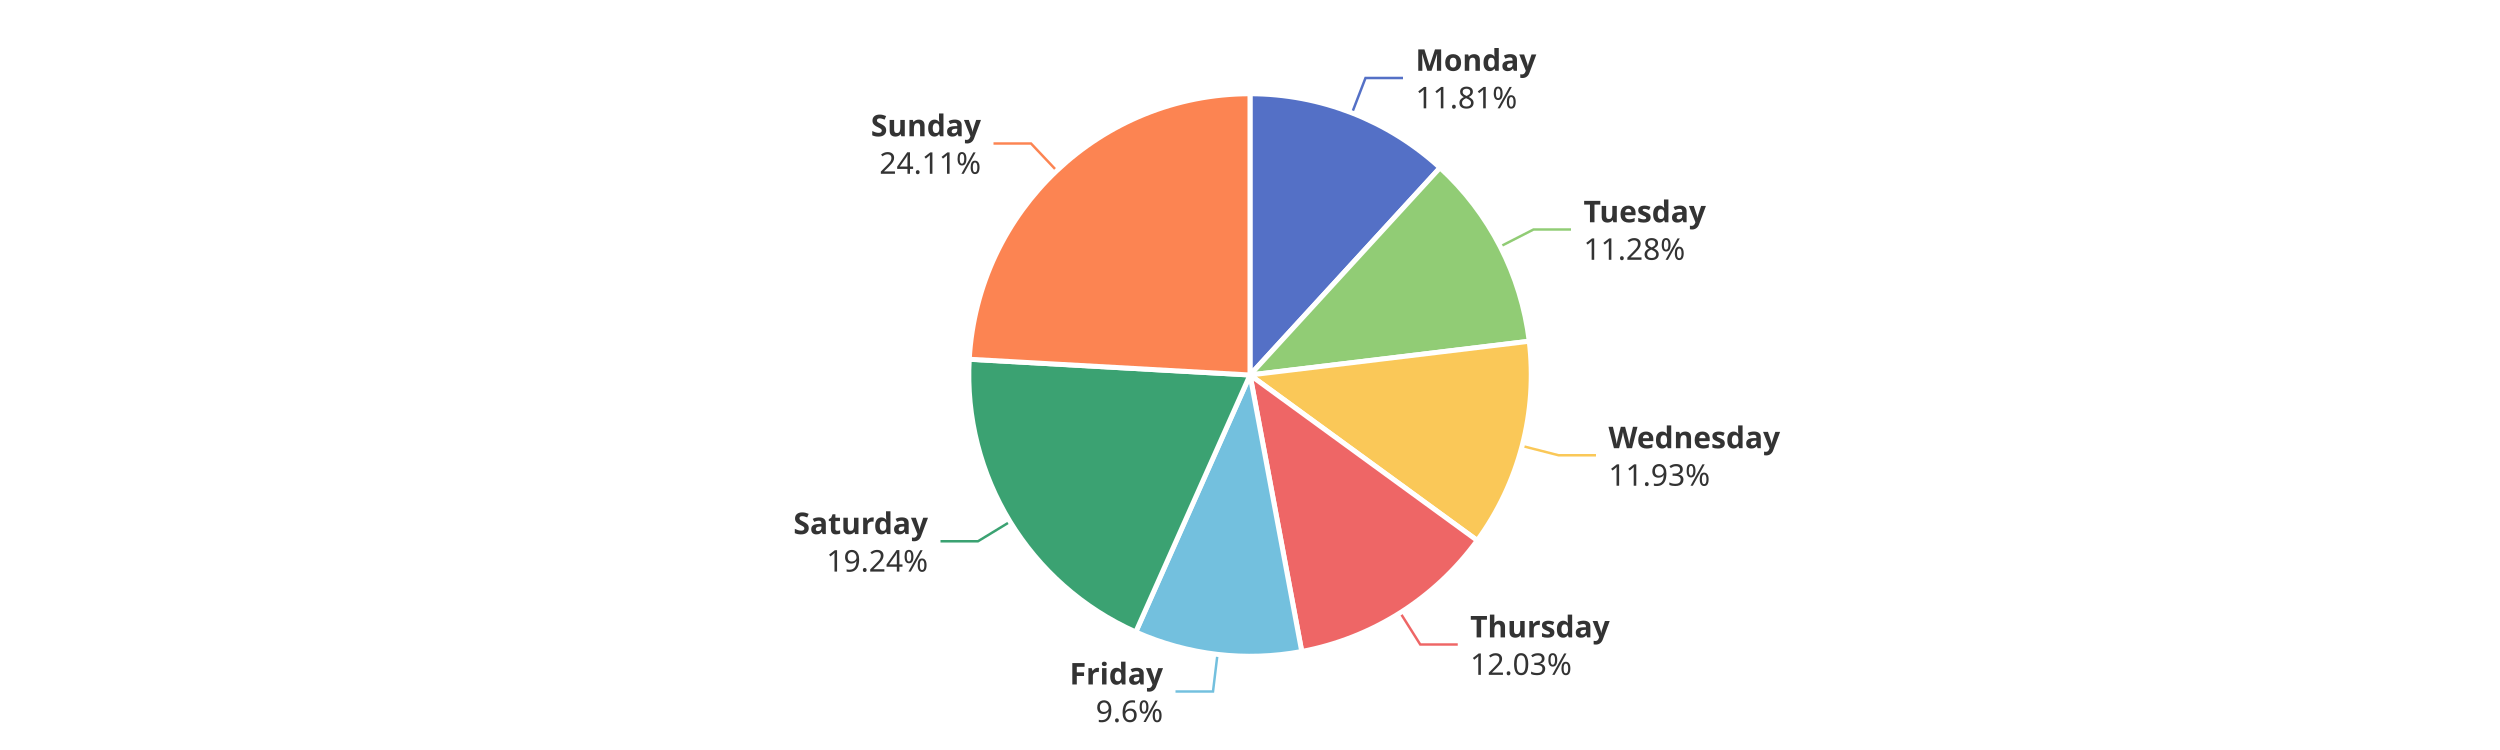
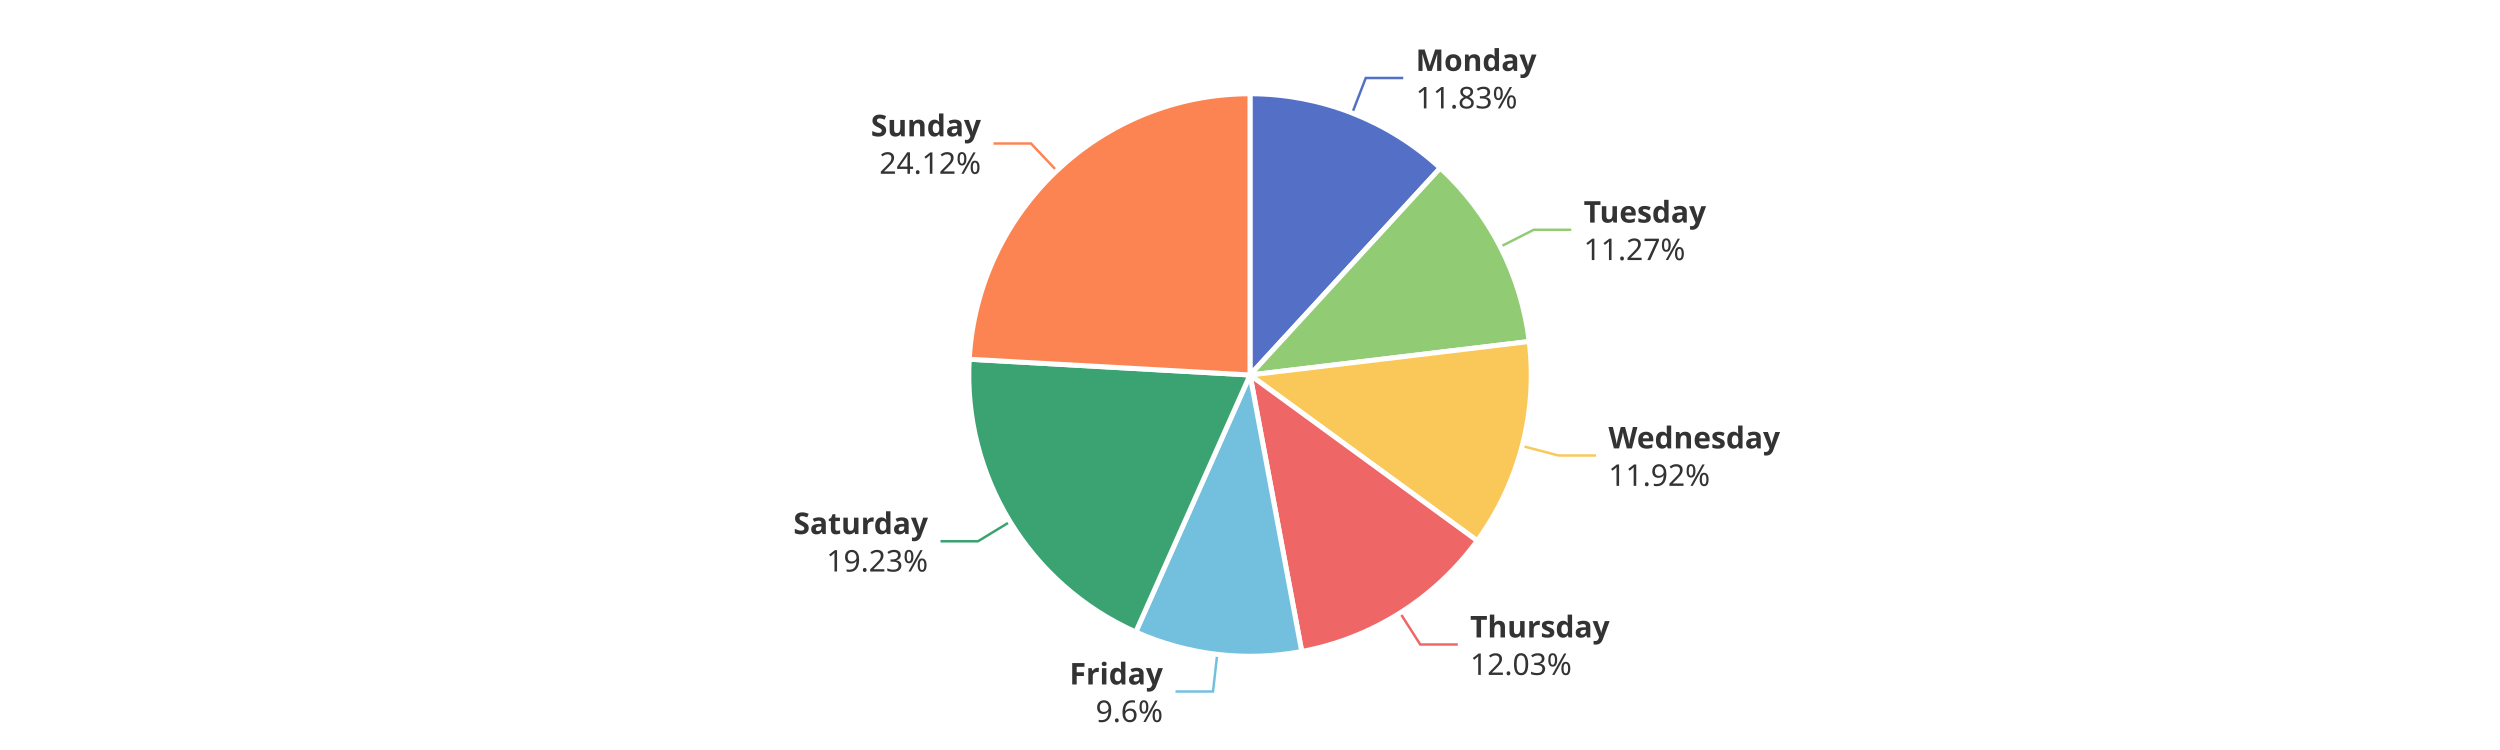
<svg xmlns="http://www.w3.org/2000/svg" width="1000" height="300" version="1.1" baseProfile="full" viewBox="0 0 1000 300">
  <rect width="1000" height="300" x="0" y="0" id="0" fill="#ffffff" />
-   <polyline points="540.8 45.2 546.2 31.2 561.2 31.2" fill="none" stroke="#5470c6" />
-   <polyline points="600.1 98.6 613.4 91.8 628.4 91.8" fill="none" stroke="#91cc75" />
-   <polyline points="608.9 178.4 623.4 182.1 638.4 182.1" fill="none" stroke="#fac858" />
-   <polyline points="560.1 245.1 568.1 257.8 583.1 257.8" fill="none" stroke="#ee6666" />
-   <polyline points="487 261.7 485.2 276.6 470.2 276.6" fill="none" stroke="#73c0de" />
+   <polyline points="540.9 45.2 546.3 31.2 561.3 31.2" fill="none" stroke="#5470c6" />
+   <polyline points="600.1 98.7 613.5 91.9 628.5 91.9" fill="none" stroke="#91cc75" />
+   <polyline points="608.9 178.4 623.4 182.2 638.4 182.2" fill="none" stroke="#fac858" />
+   <polyline points="560 245.1 568.1 257.8 583.1 257.8" fill="none" stroke="#ee6666" />
+   <polyline points="486.9 261.7 485.2 276.6 470.2 276.6" fill="none" stroke="#73c0de" />
  <polyline points="404 208.7 391.2 216.5 376.2 216.5" fill="none" stroke="#3ba272" />
  <polyline points="422.7 68.3 412.4 57.4 397.4 57.4" fill="none" stroke="#fc8452" />
-   <path d="M500 37.5A112.5 112.5 0 0 1 576 67.1L500 150Z" fill="#5470c6" stroke="#fff" stroke-width="2" stroke-linejoin="round" />
-   <path d="M576 67.1A112.5 112.5 0 0 1 611.7 136.5L500 150Z" fill="#91cc75" stroke="#fff" stroke-width="2" stroke-linejoin="round" />
-   <path d="M611.7 136.5A112.5 112.5 0 0 1 590.9 216.2L500 150Z" fill="#fac858" stroke="#fff" stroke-width="2" stroke-linejoin="round" />
-   <path d="M590.9 216.2A112.5 112.5 0 0 1 520.7 260.6L500 150Z" fill="#ee6666" stroke="#fff" stroke-width="2" stroke-linejoin="round" />
+   <path d="M500 37.5A112.5 112.5 0 0 1 576.1 67.2L500 150Z" fill="#5470c6" stroke="#fff" stroke-width="2" stroke-linejoin="round" />
+   <path d="M576.1 67.2A112.5 112.5 0 0 1 611.7 136.6L500 150Z" fill="#91cc75" stroke="#fff" stroke-width="2" stroke-linejoin="round" />
+   <path d="M611.7 136.6A112.5 112.5 0 0 1 590.9 216.3L500 150Z" fill="#fac858" stroke="#fff" stroke-width="2" stroke-linejoin="round" />
+   <path d="M590.9 216.3A112.5 112.5 0 0 1 520.7 260.6L500 150Z" fill="#ee6666" stroke="#fff" stroke-width="2" stroke-linejoin="round" />
  <path d="M520.7 260.6A112.5 112.5 0 0 1 454.3 252.8L500 150Z" fill="#73c0de" stroke="#fff" stroke-width="2" stroke-linejoin="round" />
  <path d="M454.3 252.8A112.5 112.5 0 0 1 387.7 143.7L500 150Z" fill="#3ba272" stroke="#fff" stroke-width="2" stroke-linejoin="round" />
  <path d="M387.7 143.7A112.5 112.5 0 0 1 500 37.5L500 150Z" fill="#fc8452" stroke="#fff" stroke-width="2" stroke-linejoin="round" />
-   <path d="M0 -15l42.8 0l0 30l-42.8 0Z" transform="translate(566.2274 31.1755)" fill="none" />
-   <text dominant-baseline="central" text-anchor="start" style="font-size:12px;font-family:sans-serif;font-weight:bold;" y="-7.5" transform="translate(566.2274 31.1755)" fill="#333" stroke="rgb(255,255,255)" stroke-width="2" paint-order="stroke" stroke-miterlimit="2">Monday</text>
-   <text dominant-baseline="central" text-anchor="start" style="font-size:12px;font-family:sans-serif;" y="7.5" transform="translate(566.2274 31.1755)" fill="#333" stroke="rgb(255,255,255)" stroke-width="2" paint-order="stroke" stroke-miterlimit="2">11.81%</text>
-   <path d="M0 -15l46.2 0l0 30l-46.2 0Z" transform="translate(633.4209 91.7596)" fill="none" />
-   <text dominant-baseline="central" text-anchor="start" style="font-size:12px;font-family:sans-serif;font-weight:bold;" y="-7.5" transform="translate(633.4209 91.7596)" fill="#333" stroke="rgb(255,255,255)" stroke-width="2" paint-order="stroke" stroke-miterlimit="2">Tuesday</text>
-   <text dominant-baseline="central" text-anchor="start" style="font-size:12px;font-family:sans-serif;" y="7.5" transform="translate(633.4209 91.7596)" fill="#333" stroke="rgb(255,255,255)" stroke-width="2" paint-order="stroke" stroke-miterlimit="2">11.28%</text>
-   <path d="M0 -15l63.6 0l0 30l-63.6 0Z" transform="translate(643.384 182.1345)" fill="none" />
-   <text dominant-baseline="central" text-anchor="start" style="font-size:12px;font-family:sans-serif;font-weight:bold;" y="-7.5" transform="translate(643.384 182.1345)" fill="#333" stroke="rgb(255,255,255)" stroke-width="2" paint-order="stroke" stroke-miterlimit="2">Wednesday</text>
-   <text dominant-baseline="central" text-anchor="start" style="font-size:12px;font-family:sans-serif;" y="7.5" transform="translate(643.384 182.1345)" fill="#333" stroke="rgb(255,255,255)" stroke-width="2" paint-order="stroke" stroke-miterlimit="2">11.93%</text>
-   <path d="M0 -15l50.2 0l0 30l-50.2 0Z" transform="translate(588.081 257.8018)" fill="none" />
-   <text dominant-baseline="central" text-anchor="start" style="font-size:12px;font-family:sans-serif;font-weight:bold;" y="-7.5" transform="translate(588.081 257.8018)" fill="#333" stroke="rgb(255,255,255)" stroke-width="2" paint-order="stroke" stroke-miterlimit="2">Thursday</text>
-   <text dominant-baseline="central" text-anchor="start" style="font-size:12px;font-family:sans-serif;" y="7.5" transform="translate(588.081 257.8018)" fill="#333" stroke="rgb(255,255,255)" stroke-width="2" paint-order="stroke" stroke-miterlimit="2">12.03%</text>
-   <path d="M-33.4 -15l33.4 0l0 30l-33.4 0Z" transform="translate(465.2129 276.6396)" fill="none" />
-   <text dominant-baseline="central" text-anchor="end" style="font-size:12px;font-family:sans-serif;font-weight:bold;" y="-7.5" transform="translate(465.2129 276.6396)" fill="#333" stroke="rgb(255,255,255)" stroke-width="2" paint-order="stroke" stroke-miterlimit="2">Friday</text>
-   <text dominant-baseline="central" text-anchor="end" style="font-size:12px;font-family:sans-serif;" y="7.5" transform="translate(465.2129 276.6396)" fill="#333" stroke="rgb(255,255,255)" stroke-width="2" paint-order="stroke" stroke-miterlimit="2">9.6%</text>
-   <path d="M-48.2 -15l48.2 0l0 30l-48.2 0Z" transform="translate(371.2047 216.4819)" fill="none" />
-   <text dominant-baseline="central" text-anchor="end" style="font-size:12px;font-family:sans-serif;font-weight:bold;" y="-7.5" transform="translate(371.2047 216.4819)" fill="#333" stroke="rgb(255,255,255)" stroke-width="2" paint-order="stroke" stroke-miterlimit="2">Saturday</text>
-   <text dominant-baseline="central" text-anchor="end" style="font-size:12px;font-family:sans-serif;" y="7.5" transform="translate(371.2047 216.4819)" fill="#333" stroke="rgb(255,255,255)" stroke-width="2" paint-order="stroke" stroke-miterlimit="2">19.24%</text>
-   <path d="M-40.9 -15l40.9 0l0 30l-40.9 0Z" transform="translate(392.3996 57.3587)" fill="none" />
-   <text dominant-baseline="central" text-anchor="end" style="font-size:12px;font-family:sans-serif;font-weight:bold;" y="-7.5" transform="translate(392.3996 57.3587)" fill="#333" stroke="rgb(255,255,255)" stroke-width="2" paint-order="stroke" stroke-miterlimit="2">Sunday</text>
-   <text dominant-baseline="central" text-anchor="end" style="font-size:12px;font-family:sans-serif;" y="7.5" transform="translate(392.3996 57.3587)" fill="#333" stroke="rgb(255,255,255)" stroke-width="2" paint-order="stroke" stroke-miterlimit="2">24.11%</text>
+   <path d="M0 -15l42.8 0l0 30l-42.8 0Z" transform="translate(566.3065 31.2062)" fill="none" />
+   <text dominant-baseline="central" text-anchor="start" style="font-size:12px;font-family:sans-serif;font-weight:bold;" y="-7.5" transform="translate(566.3065 31.2062)" fill="#333" stroke="rgb(255,255,255)" stroke-width="2" paint-order="stroke" stroke-miterlimit="2">Monday</text>
+   <text dominant-baseline="central" text-anchor="start" style="font-size:12px;font-family:sans-serif;" y="7.5" transform="translate(566.3065 31.2062)" fill="#333" stroke="rgb(255,255,255)" stroke-width="2" paint-order="stroke" stroke-miterlimit="2">11.83%</text>
+   <path d="M0 -15l46.2 0l0 30l-46.2 0Z" transform="translate(633.4821 91.879)" fill="none" />
+   <text dominant-baseline="central" text-anchor="start" style="font-size:12px;font-family:sans-serif;font-weight:bold;" y="-7.5" transform="translate(633.4821 91.879)" fill="#333" stroke="rgb(255,255,255)" stroke-width="2" paint-order="stroke" stroke-miterlimit="2">Tuesday</text>
+   <text dominant-baseline="central" text-anchor="start" style="font-size:12px;font-family:sans-serif;" y="7.5" transform="translate(633.4821 91.879)" fill="#333" stroke="rgb(255,255,255)" stroke-width="2" paint-order="stroke" stroke-miterlimit="2">11.27%</text>
+   <path d="M0 -15l63.6 0l0 30l-63.6 0Z" transform="translate(643.3681 182.1958)" fill="none" />
+   <text dominant-baseline="central" text-anchor="start" style="font-size:12px;font-family:sans-serif;font-weight:bold;" y="-7.5" transform="translate(643.3681 182.1958)" fill="#333" stroke="rgb(255,255,255)" stroke-width="2" paint-order="stroke" stroke-miterlimit="2">Wednesday</text>
+   <text dominant-baseline="central" text-anchor="start" style="font-size:12px;font-family:sans-serif;" y="7.5" transform="translate(643.3681 182.1958)" fill="#333" stroke="rgb(255,255,255)" stroke-width="2" paint-order="stroke" stroke-miterlimit="2">11.92%</text>
+   <path d="M0 -15l50.2 0l0 30l-50.2 0Z" transform="translate(588.0532 257.8193)" fill="none" />
+   <text dominant-baseline="central" text-anchor="start" style="font-size:12px;font-family:sans-serif;font-weight:bold;" y="-7.5" transform="translate(588.0532 257.8193)" fill="#333" stroke="rgb(255,255,255)" stroke-width="2" paint-order="stroke" stroke-miterlimit="2">Thursday</text>
+   <text dominant-baseline="central" text-anchor="start" style="font-size:12px;font-family:sans-serif;" y="7.5" transform="translate(588.0532 257.8193)" fill="#333" stroke="rgb(255,255,255)" stroke-width="2" paint-order="stroke" stroke-miterlimit="2">12.03%</text>
+   <path d="M-33.4 -15l33.4 0l0 30l-33.4 0Z" transform="translate(465.1716 276.6348)" fill="none" />
+   <text dominant-baseline="central" text-anchor="end" style="font-size:12px;font-family:sans-serif;font-weight:bold;" y="-7.5" transform="translate(465.1716 276.6348)" fill="#333" stroke="rgb(255,255,255)" stroke-width="2" paint-order="stroke" stroke-miterlimit="2">Friday</text>
+   <text dominant-baseline="central" text-anchor="end" style="font-size:12px;font-family:sans-serif;" y="7.5" transform="translate(465.1716 276.6348)" fill="#333" stroke="rgb(255,255,255)" stroke-width="2" paint-order="stroke" stroke-miterlimit="2">9.6%</text>
+   <path d="M-48.2 -15l48.2 0l0 30l-48.2 0Z" transform="translate(371.198 216.4708)" fill="none" />
+   <text dominant-baseline="central" text-anchor="end" style="font-size:12px;font-family:sans-serif;font-weight:bold;" y="-7.5" transform="translate(371.198 216.4708)" fill="#333" stroke="rgb(255,255,255)" stroke-width="2" paint-order="stroke" stroke-miterlimit="2">Saturday</text>
+   <text dominant-baseline="central" text-anchor="end" style="font-size:12px;font-family:sans-serif;" y="7.5" transform="translate(371.198 216.4708)" fill="#333" stroke="rgb(255,255,255)" stroke-width="2" paint-order="stroke" stroke-miterlimit="2">19.23%</text>
+   <path d="M-40.9 -15l40.9 0l0 30l-40.9 0Z" transform="translate(392.3926 57.3653)" fill="none" />
+   <text dominant-baseline="central" text-anchor="end" style="font-size:12px;font-family:sans-serif;font-weight:bold;" y="-7.5" transform="translate(392.3926 57.3653)" fill="#333" stroke="rgb(255,255,255)" stroke-width="2" paint-order="stroke" stroke-miterlimit="2">Sunday</text>
+   <text dominant-baseline="central" text-anchor="end" style="font-size:12px;font-family:sans-serif;" y="7.5" transform="translate(392.3926 57.3653)" fill="#333" stroke="rgb(255,255,255)" stroke-width="2" paint-order="stroke" stroke-miterlimit="2">24.12%</text>
</svg>
